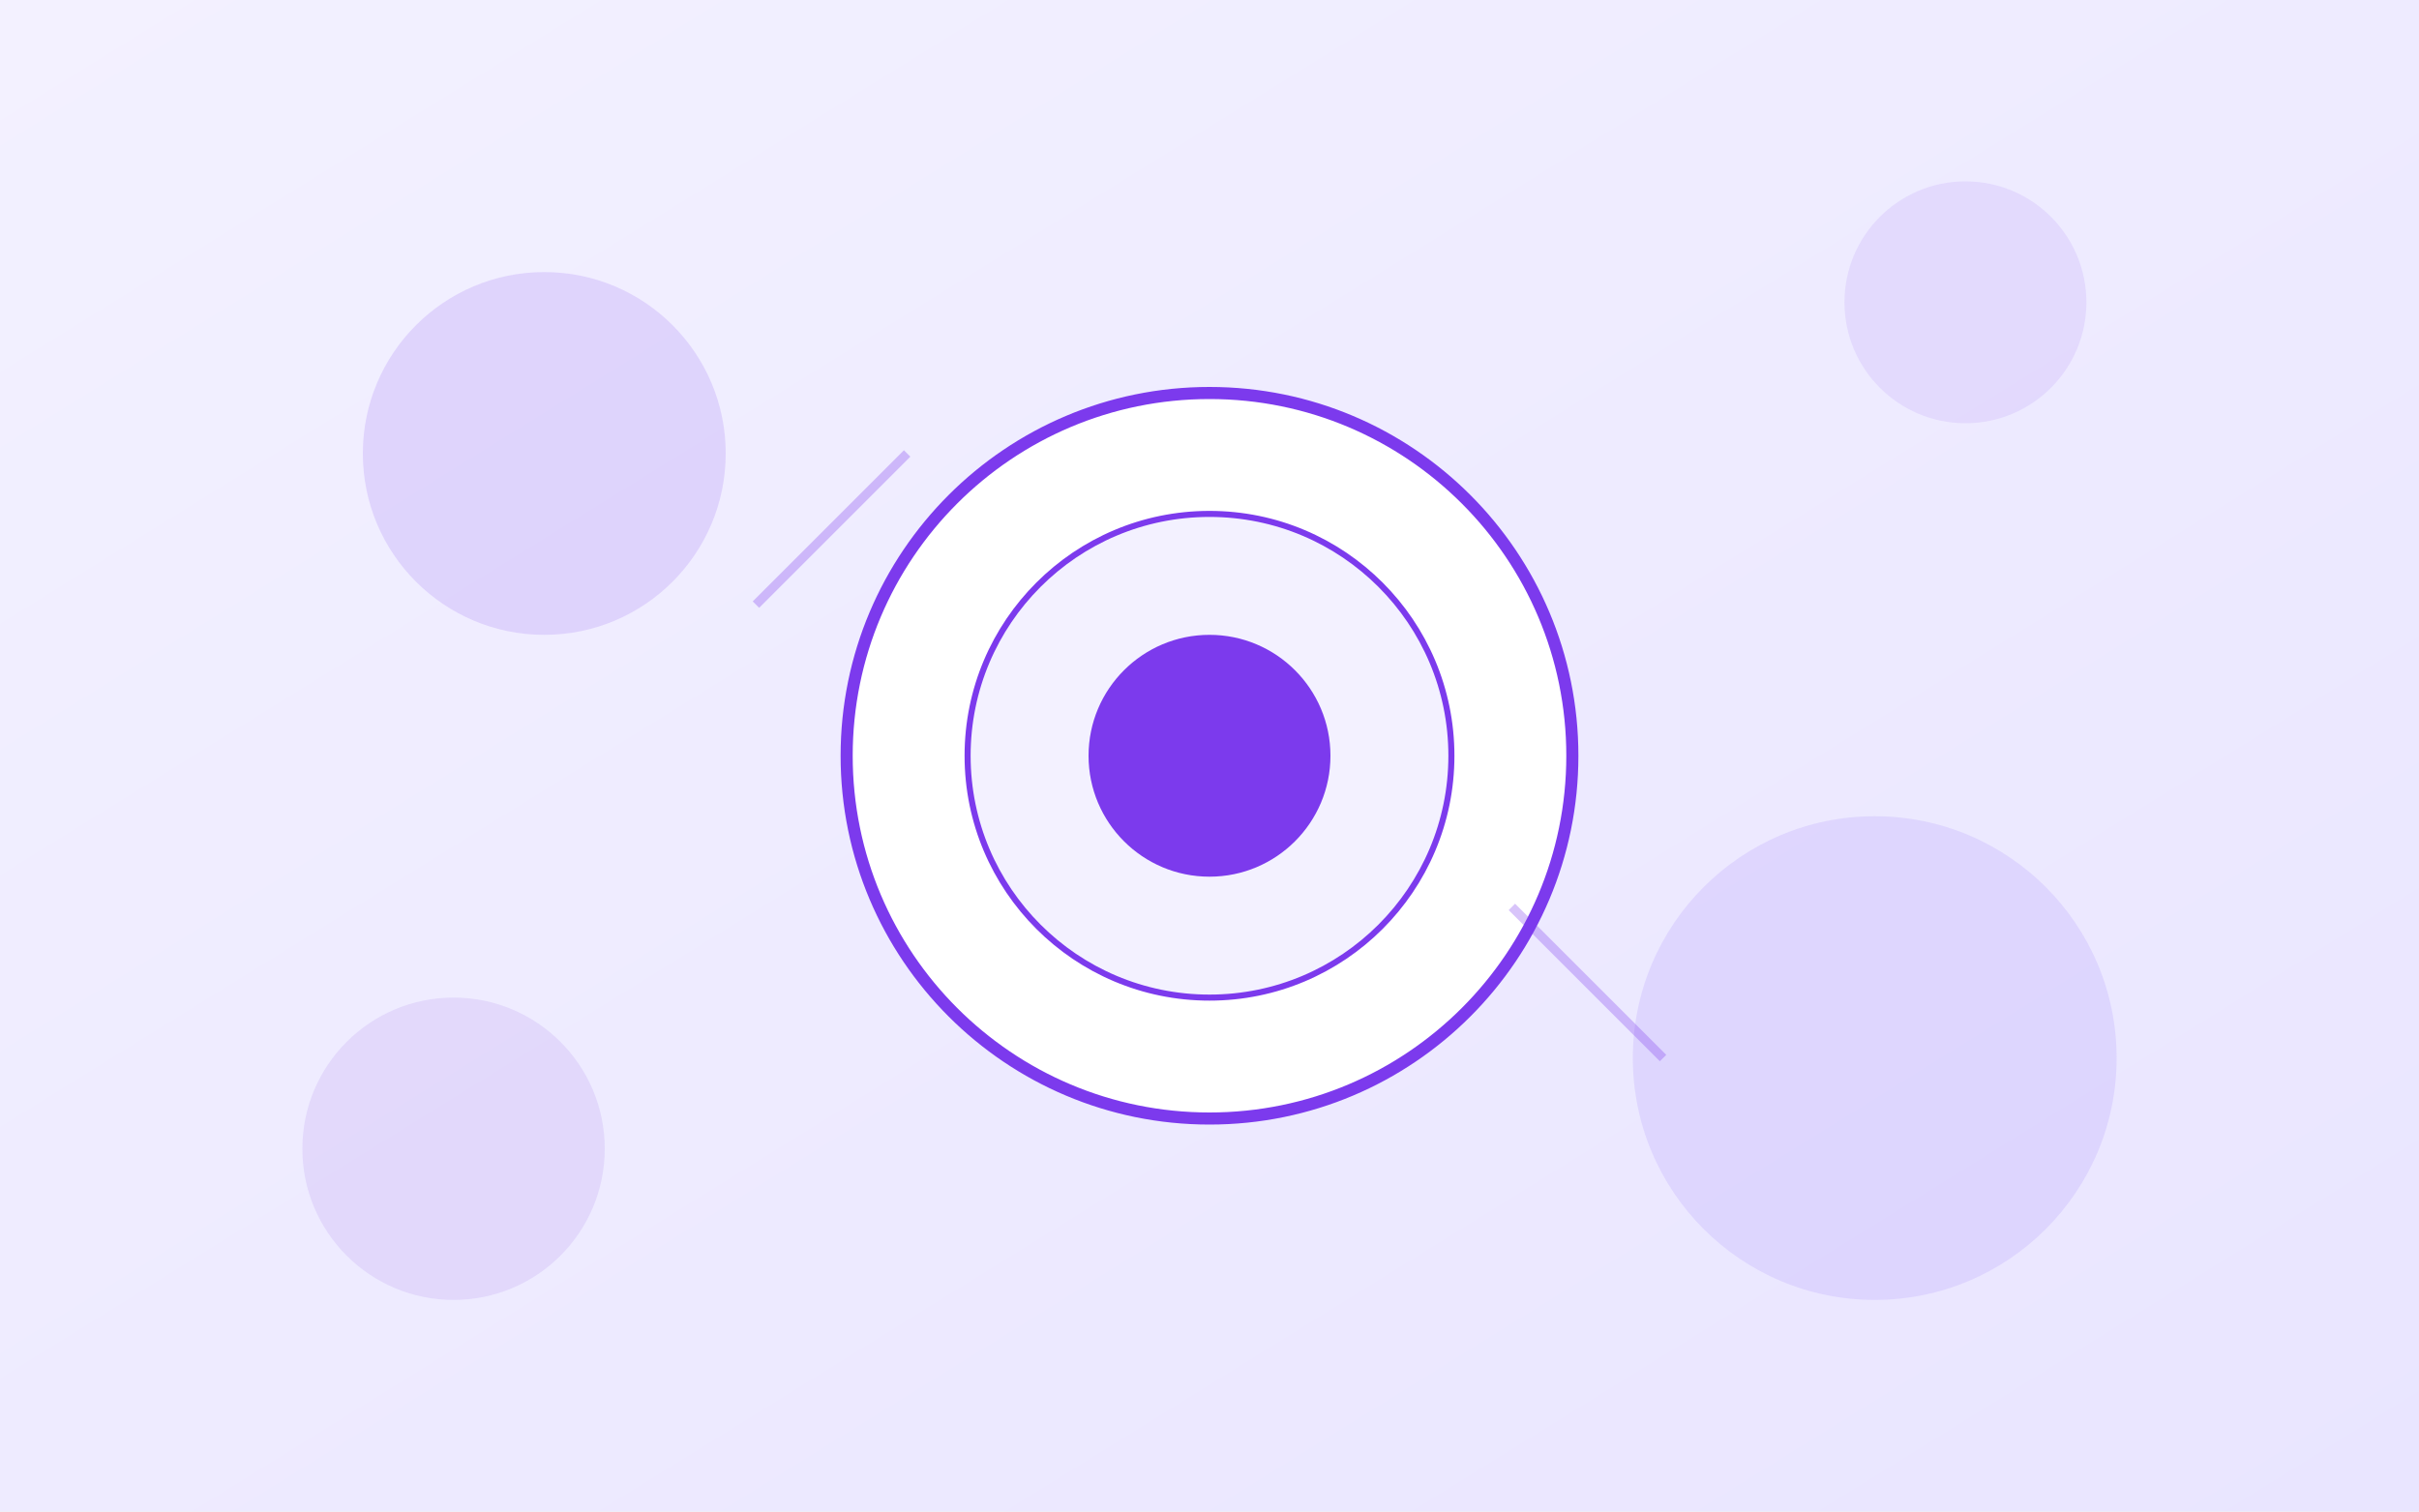
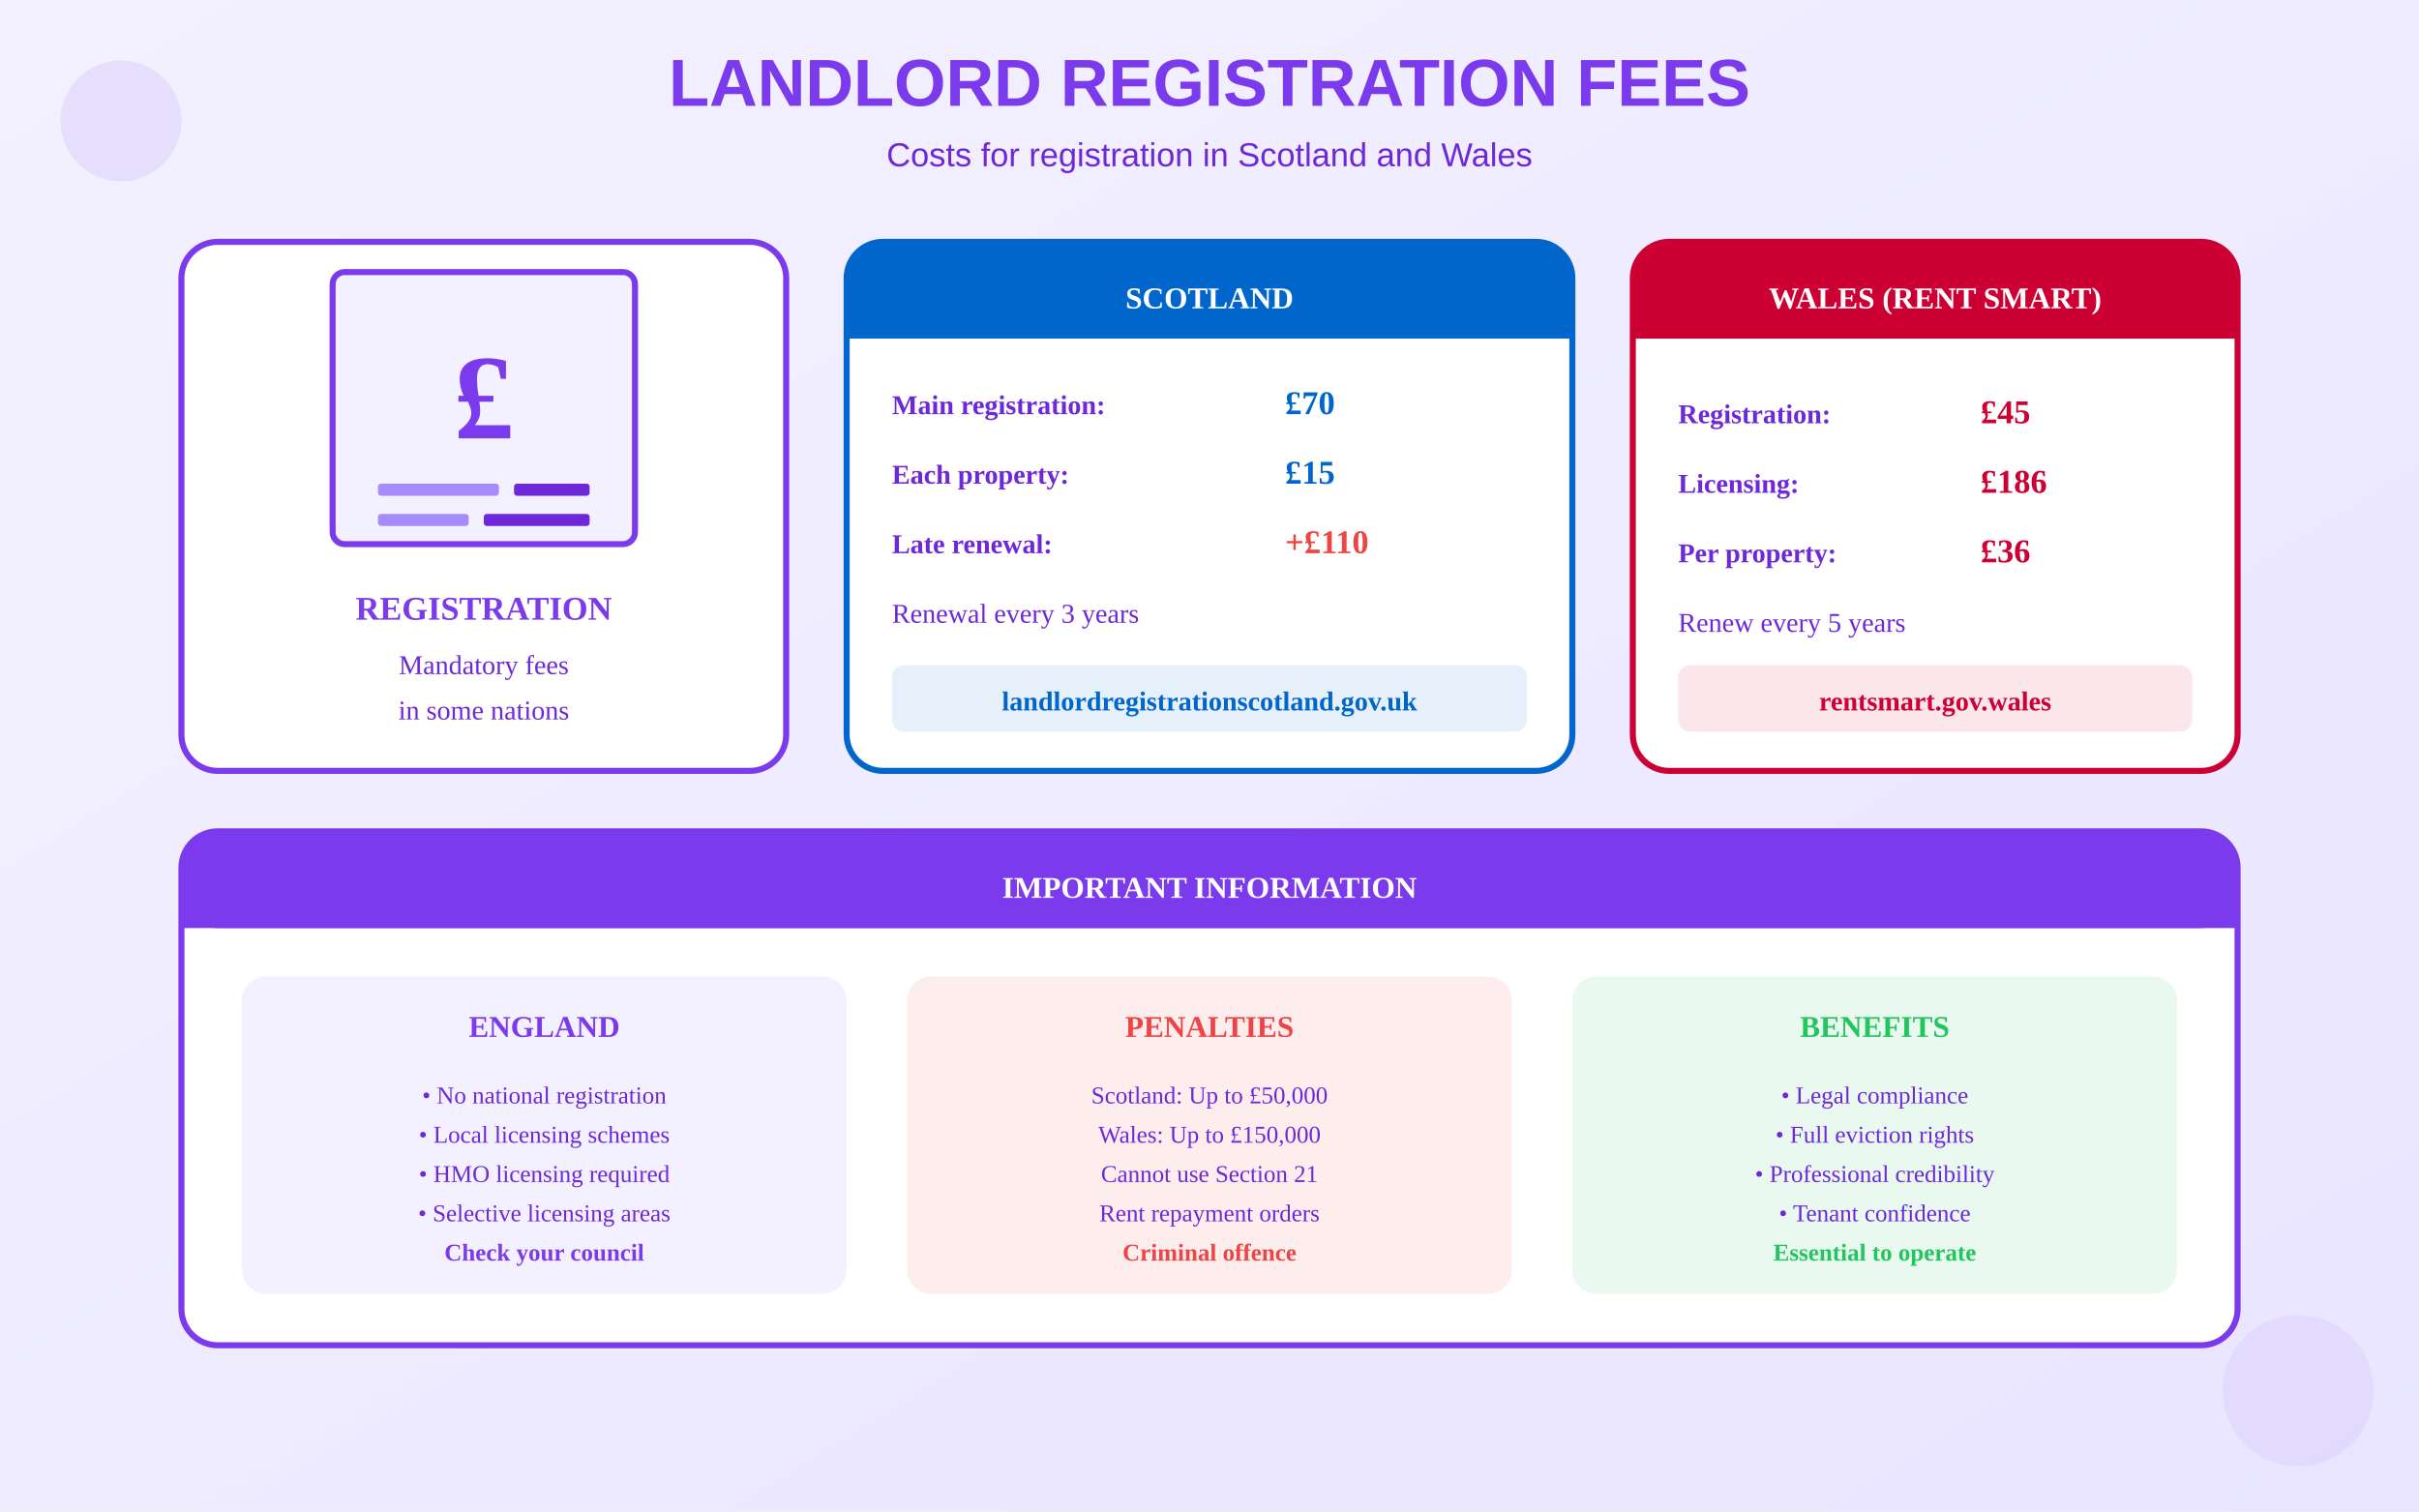
<svg xmlns="http://www.w3.org/2000/svg" viewBox="0 0 800 500">
  <defs>
    <linearGradient id="bgGrad" x1="0%" y1="0%" x2="100%" y2="100%">
      <stop offset="0%" style="stop-color:#F3F1FF" />
      <stop offset="100%" style="stop-color:#E9E5FF" />
    </linearGradient>
  </defs>
  <rect width="800" height="500" fill="url(#bgGrad)" />
-   <circle cx="400" cy="250" r="120" fill="white" stroke="#7C3AED" stroke-width="4" />
-   <circle cx="400" cy="250" r="80" fill="#F3F1FF" stroke="#7C3AED" stroke-width="2" />
-   <circle cx="400" cy="250" r="40" fill="#7C3AED" />
-   <circle cx="180" cy="150" r="60" fill="#7C3AED" opacity="0.15" />
-   <circle cx="620" cy="350" r="80" fill="#A78BFA" opacity="0.2" />
-   <circle cx="650" cy="100" r="40" fill="#7C3AED" opacity="0.1" />
-   <circle cx="150" cy="380" r="50" fill="#6D28D9" opacity="0.1" />
-   <line x1="250" y1="200" x2="300" y2="150" stroke="#7C3AED" stroke-width="3" opacity="0.3" />
-   <line x1="500" y1="300" x2="550" y2="350" stroke="#7C3AED" stroke-width="3" opacity="0.3" />
+   <text x="400" y="35" text-anchor="middle" fill="#7C3AED" font-size="22" font-weight="bold" font-family="Arial">LANDLORD REGISTRATION FEES</text>
+   <text x="400" y="55" text-anchor="middle" fill="#6D28D9" font-size="11" font-family="Arial">Costs for registration in Scotland and Wales</text>
+   <g transform="translate(60, 80)">
+     <rect x="0" y="0" width="200" height="175" rx="12" fill="white" stroke="#7C3AED" stroke-width="2" />
+     <g transform="translate(50, 10)">
+       <rect x="0" y="0" width="100" height="90" rx="4" fill="#F3F1FF" stroke="#7C3AED" stroke-width="2" />
+       <text x="50" y="55" text-anchor="middle" fill="#7C3AED" font-size="40" font-weight="bold">£</text>
+       <rect x="15" y="70" width="40" height="4" rx="1" fill="#A78BFA" />
+       <rect x="60" y="70" width="25" height="4" rx="1" fill="#6D28D9" />
+       <rect x="15" y="80" width="30" height="4" rx="1" fill="#A78BFA" />
+       <rect x="50" y="80" width="35" height="4" rx="1" fill="#6D28D9" />
+     </g>
+     <text x="100" y="125" text-anchor="middle" fill="#7C3AED" font-size="11" font-weight="bold">REGISTRATION</text>
+     <text x="100" y="143" text-anchor="middle" fill="#6D28D9" font-size="9">Mandatory fees</text>
+     <text x="100" y="158" text-anchor="middle" fill="#6D28D9" font-size="9">in some nations</text>
+   </g>
+   <g transform="translate(280, 80)">
+     <rect x="0" y="0" width="240" height="175" rx="12" fill="white" stroke="#0066CC" stroke-width="2" />
+     <rect x="0" y="0" width="240" height="32" rx="12" fill="#0066CC" />
+     <rect x="0" y="20" width="240" height="12" fill="#0066CC" />
+     <text x="120" y="22" text-anchor="middle" fill="white" font-size="10" font-weight="bold">SCOTLAND</text>
+     <g transform="translate(15, 45)">
+       <text x="0" y="12" fill="#6D28D9" font-size="9" font-weight="bold">Main registration:</text>
+       <text x="130" y="12" fill="#0066CC" font-size="11" font-weight="bold">£70</text>
+     </g>
+     <g transform="translate(15, 68)">
+       <text x="0" y="12" fill="#6D28D9" font-size="9" font-weight="bold">Each property:</text>
+       <text x="130" y="12" fill="#0066CC" font-size="11" font-weight="bold">£15</text>
+     </g>
+     <g transform="translate(15, 91)">
+       <text x="0" y="12" fill="#6D28D9" font-size="9" font-weight="bold">Late renewal:</text>
+       <text x="130" y="12" fill="#EF4444" font-size="11" font-weight="bold">+£110</text>
+     </g>
+     <g transform="translate(15, 114)">
+       <text x="0" y="12" fill="#6D28D9" font-size="9">Renewal every 3 years</text>
+     </g>
+     <g transform="translate(15, 140)">
+       <rect x="0" y="0" width="210" height="22" rx="4" fill="#0066CC" opacity="0.1" />
+       <text x="105" y="15" text-anchor="middle" fill="#0066CC" font-size="9" font-weight="bold">landlordregistrationscotland.gov.uk</text>
+     </g>
+   </g>
+   <g transform="translate(540, 80)">
+     <rect x="0" y="0" width="200" height="175" rx="12" fill="white" stroke="#CC0033" stroke-width="2" />
+     <rect x="0" y="0" width="200" height="32" rx="12" fill="#CC0033" />
+     <rect x="0" y="20" width="200" height="12" fill="#CC0033" />
+     <text x="100" y="22" text-anchor="middle" fill="white" font-size="10" font-weight="bold">WALES (RENT SMART)</text>
+     <g transform="translate(15, 48)">
+       <text x="0" y="12" fill="#6D28D9" font-size="9" font-weight="bold">Registration:</text>
+       <text x="100" y="12" fill="#CC0033" font-size="11" font-weight="bold">£45</text>
+     </g>
+     <g transform="translate(15, 71)">
+       <text x="0" y="12" fill="#6D28D9" font-size="9" font-weight="bold">Licensing:</text>
+       <text x="100" y="12" fill="#CC0033" font-size="11" font-weight="bold">£186</text>
+     </g>
+     <g transform="translate(15, 94)">
+       <text x="0" y="12" fill="#6D28D9" font-size="9" font-weight="bold">Per property:</text>
+       <text x="100" y="12" fill="#CC0033" font-size="11" font-weight="bold">£36</text>
+     </g>
+     <g transform="translate(15, 117)">
+       <text x="0" y="12" fill="#6D28D9" font-size="9">Renew every 5 years</text>
+     </g>
+     <g transform="translate(15, 140)">
+       <rect x="0" y="0" width="170" height="22" rx="4" fill="#CC0033" opacity="0.1" />
+       <text x="85" y="15" text-anchor="middle" fill="#CC0033" font-size="9" font-weight="bold">rentsmart.gov.wales</text>
+     </g>
+   </g>
+   <g transform="translate(60, 275)">
+     <rect x="0" y="0" width="680" height="170" rx="12" fill="white" stroke="#7C3AED" stroke-width="2" />
+     <rect x="0" y="0" width="680" height="32" rx="12" fill="#7C3AED" />
+     <rect x="0" y="20" width="680" height="12" fill="#7C3AED" />
+     <text x="340" y="22" text-anchor="middle" fill="white" font-size="10" font-weight="bold">IMPORTANT INFORMATION</text>
+     <g transform="translate(20, 48)">
+       <rect x="0" y="0" width="200" height="105" rx="8" fill="#F3F1FF" />
+       <text x="100" y="20" text-anchor="middle" fill="#7C3AED" font-size="10" font-weight="bold">ENGLAND</text>
+       <text x="100" y="42" text-anchor="middle" fill="#6D28D9" font-size="8">• No national registration</text>
+       <text x="100" y="55" text-anchor="middle" fill="#6D28D9" font-size="8">• Local licensing schemes</text>
+       <text x="100" y="68" text-anchor="middle" fill="#6D28D9" font-size="8">• HMO licensing required</text>
+       <text x="100" y="81" text-anchor="middle" fill="#6D28D9" font-size="8">• Selective licensing areas</text>
+       <text x="100" y="94" text-anchor="middle" fill="#7C3AED" font-size="8" font-weight="bold">Check your council</text>
+     </g>
+     <g transform="translate(240, 48)">
+       <rect x="0" y="0" width="200" height="105" rx="8" fill="#EF4444" opacity="0.1" />
+       <text x="100" y="20" text-anchor="middle" fill="#EF4444" font-size="10" font-weight="bold">PENALTIES</text>
+       <text x="100" y="42" text-anchor="middle" fill="#6D28D9" font-size="8">Scotland: Up to £50,000</text>
+       <text x="100" y="55" text-anchor="middle" fill="#6D28D9" font-size="8">Wales: Up to £150,000</text>
+       <text x="100" y="68" text-anchor="middle" fill="#6D28D9" font-size="8">Cannot use Section 21</text>
+       <text x="100" y="81" text-anchor="middle" fill="#6D28D9" font-size="8">Rent repayment orders</text>
+       <text x="100" y="94" text-anchor="middle" fill="#EF4444" font-size="8" font-weight="bold">Criminal offence</text>
+     </g>
+     <g transform="translate(460, 48)">
+       <rect x="0" y="0" width="200" height="105" rx="8" fill="#22C55E" opacity="0.1" />
+       <text x="100" y="20" text-anchor="middle" fill="#22C55E" font-size="10" font-weight="bold">BENEFITS</text>
+       <text x="100" y="42" text-anchor="middle" fill="#6D28D9" font-size="8">• Legal compliance</text>
+       <text x="100" y="55" text-anchor="middle" fill="#6D28D9" font-size="8">• Full eviction rights</text>
+       <text x="100" y="68" text-anchor="middle" fill="#6D28D9" font-size="8">• Professional credibility</text>
+       <text x="100" y="81" text-anchor="middle" fill="#6D28D9" font-size="8">• Tenant confidence</text>
+       <text x="100" y="94" text-anchor="middle" fill="#22C55E" font-size="8" font-weight="bold">Essential to operate</text>
+     </g>
+   </g>
+   <circle cx="40" cy="40" r="20" fill="#7C3AED" opacity="0.1" />
+   <circle cx="760" cy="460" r="25" fill="#A78BFA" opacity="0.12" />
</svg>
